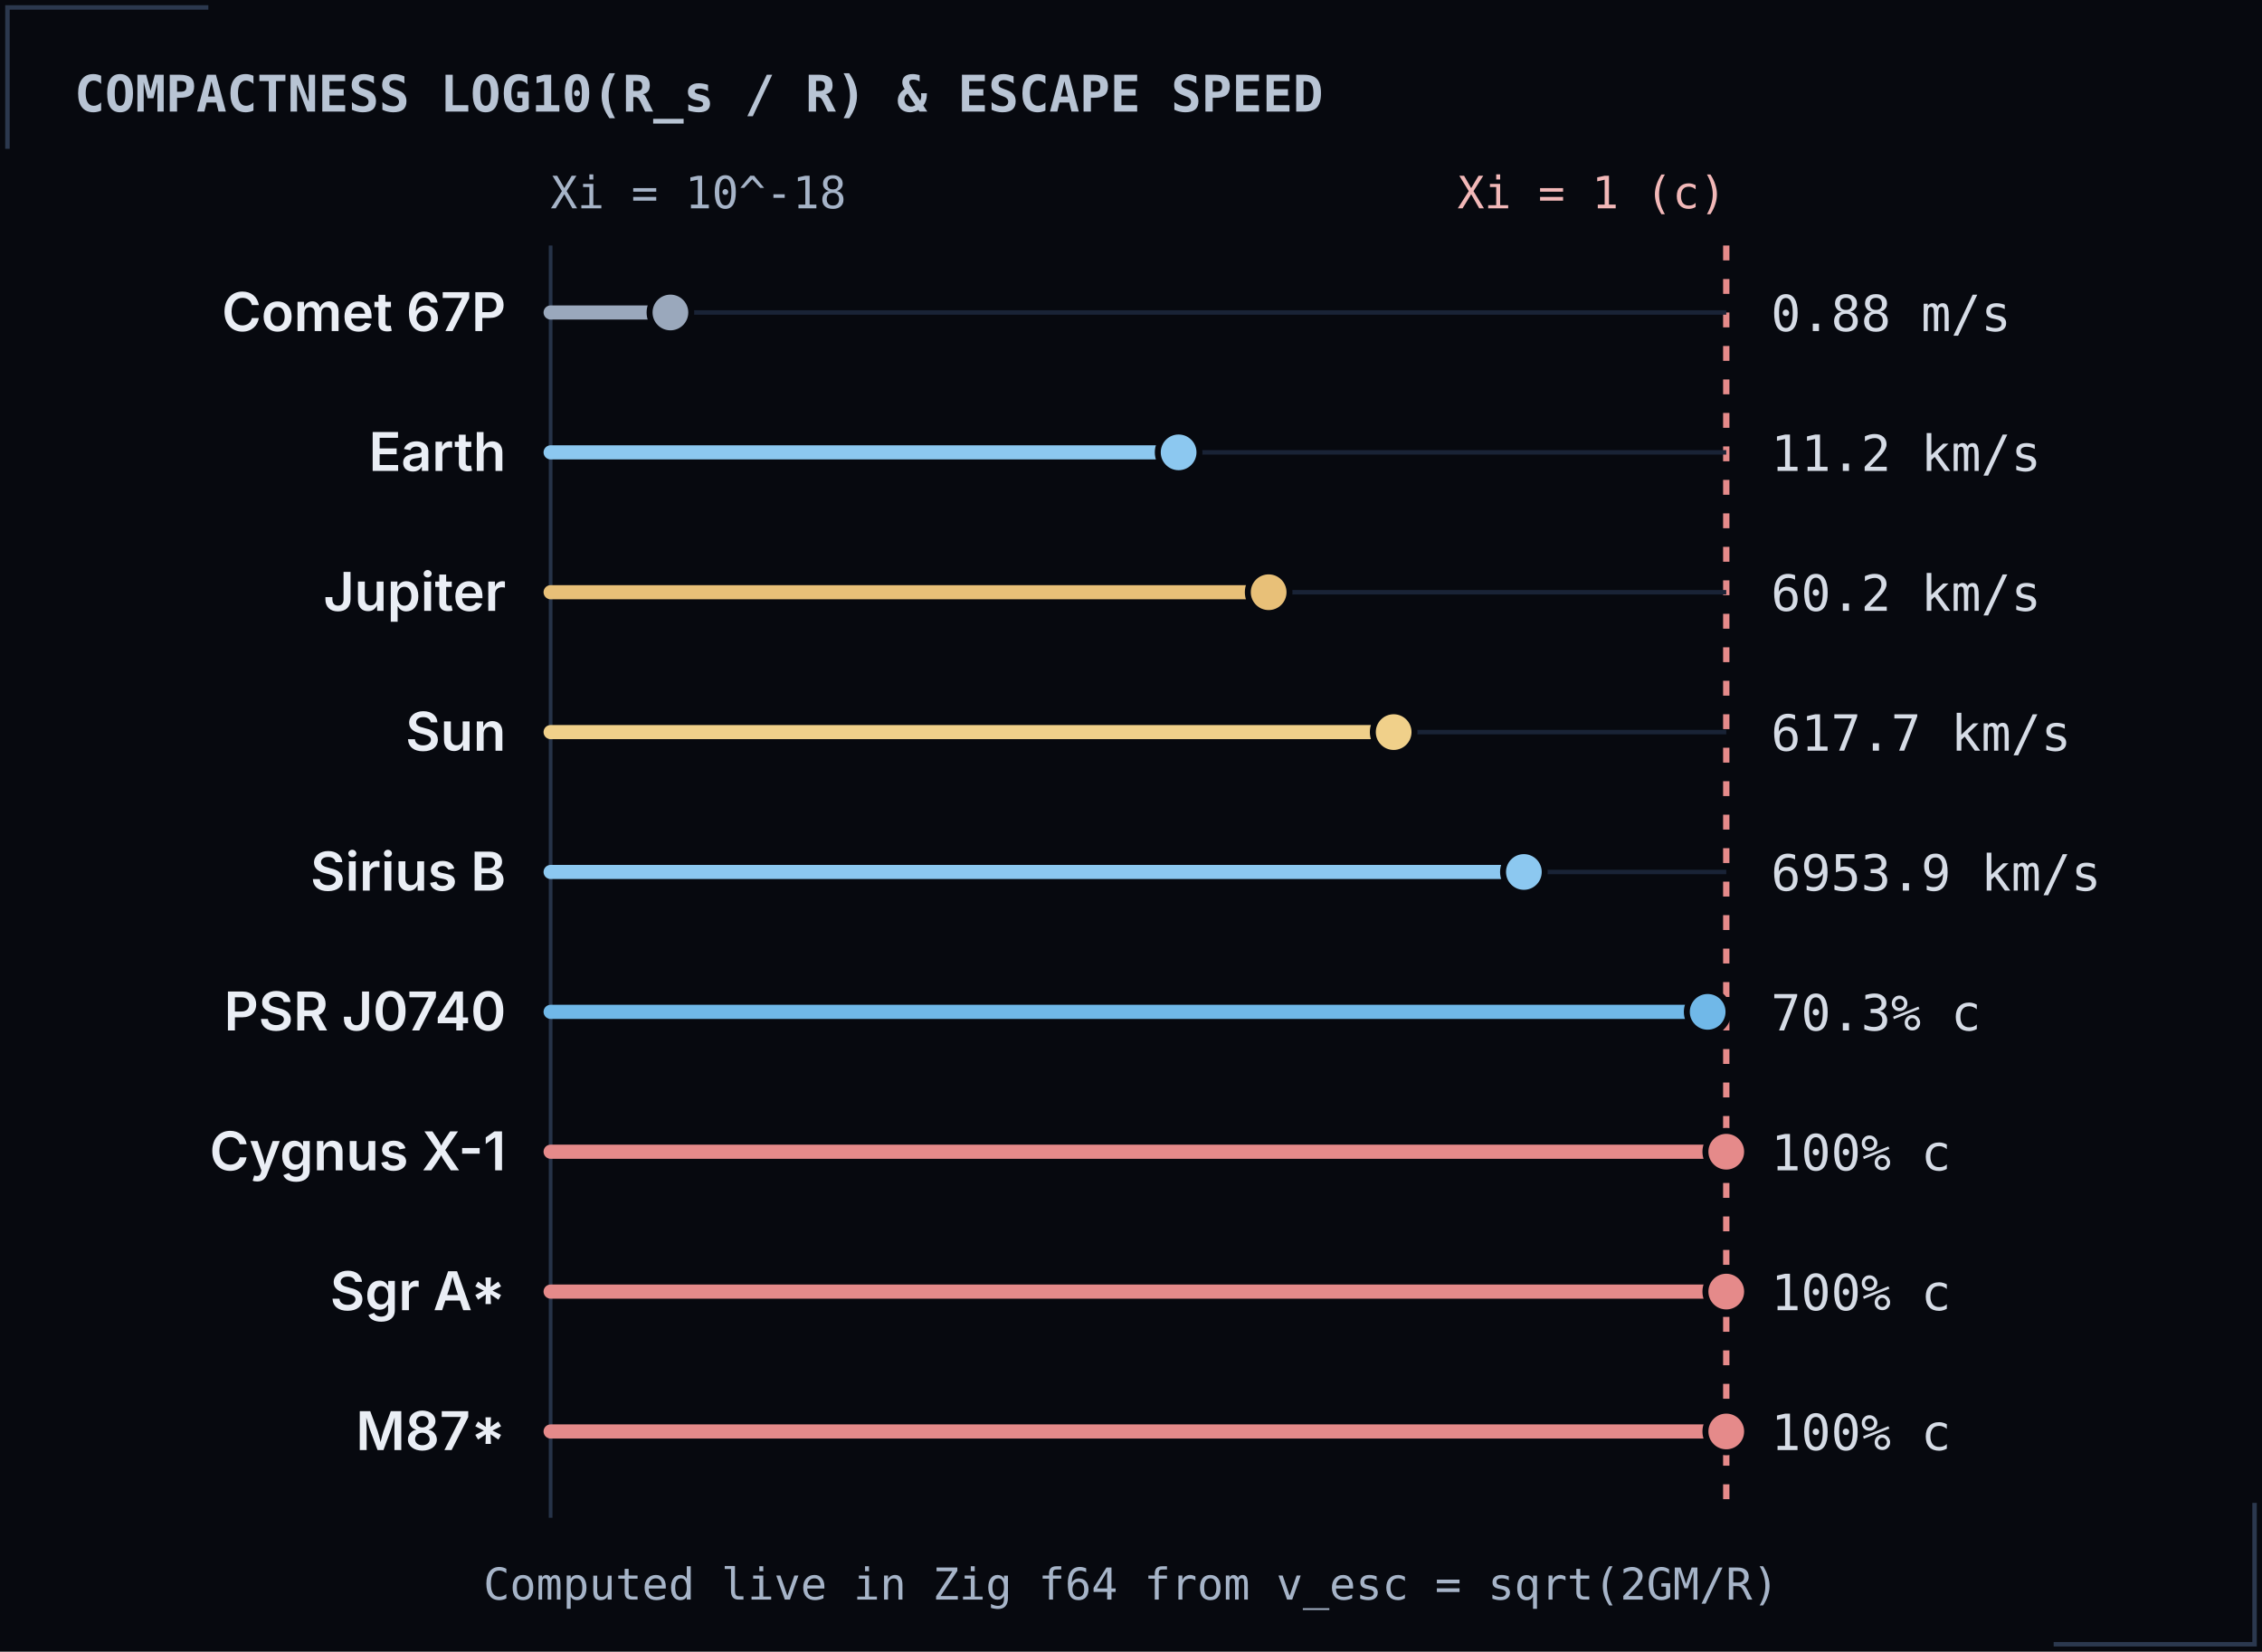
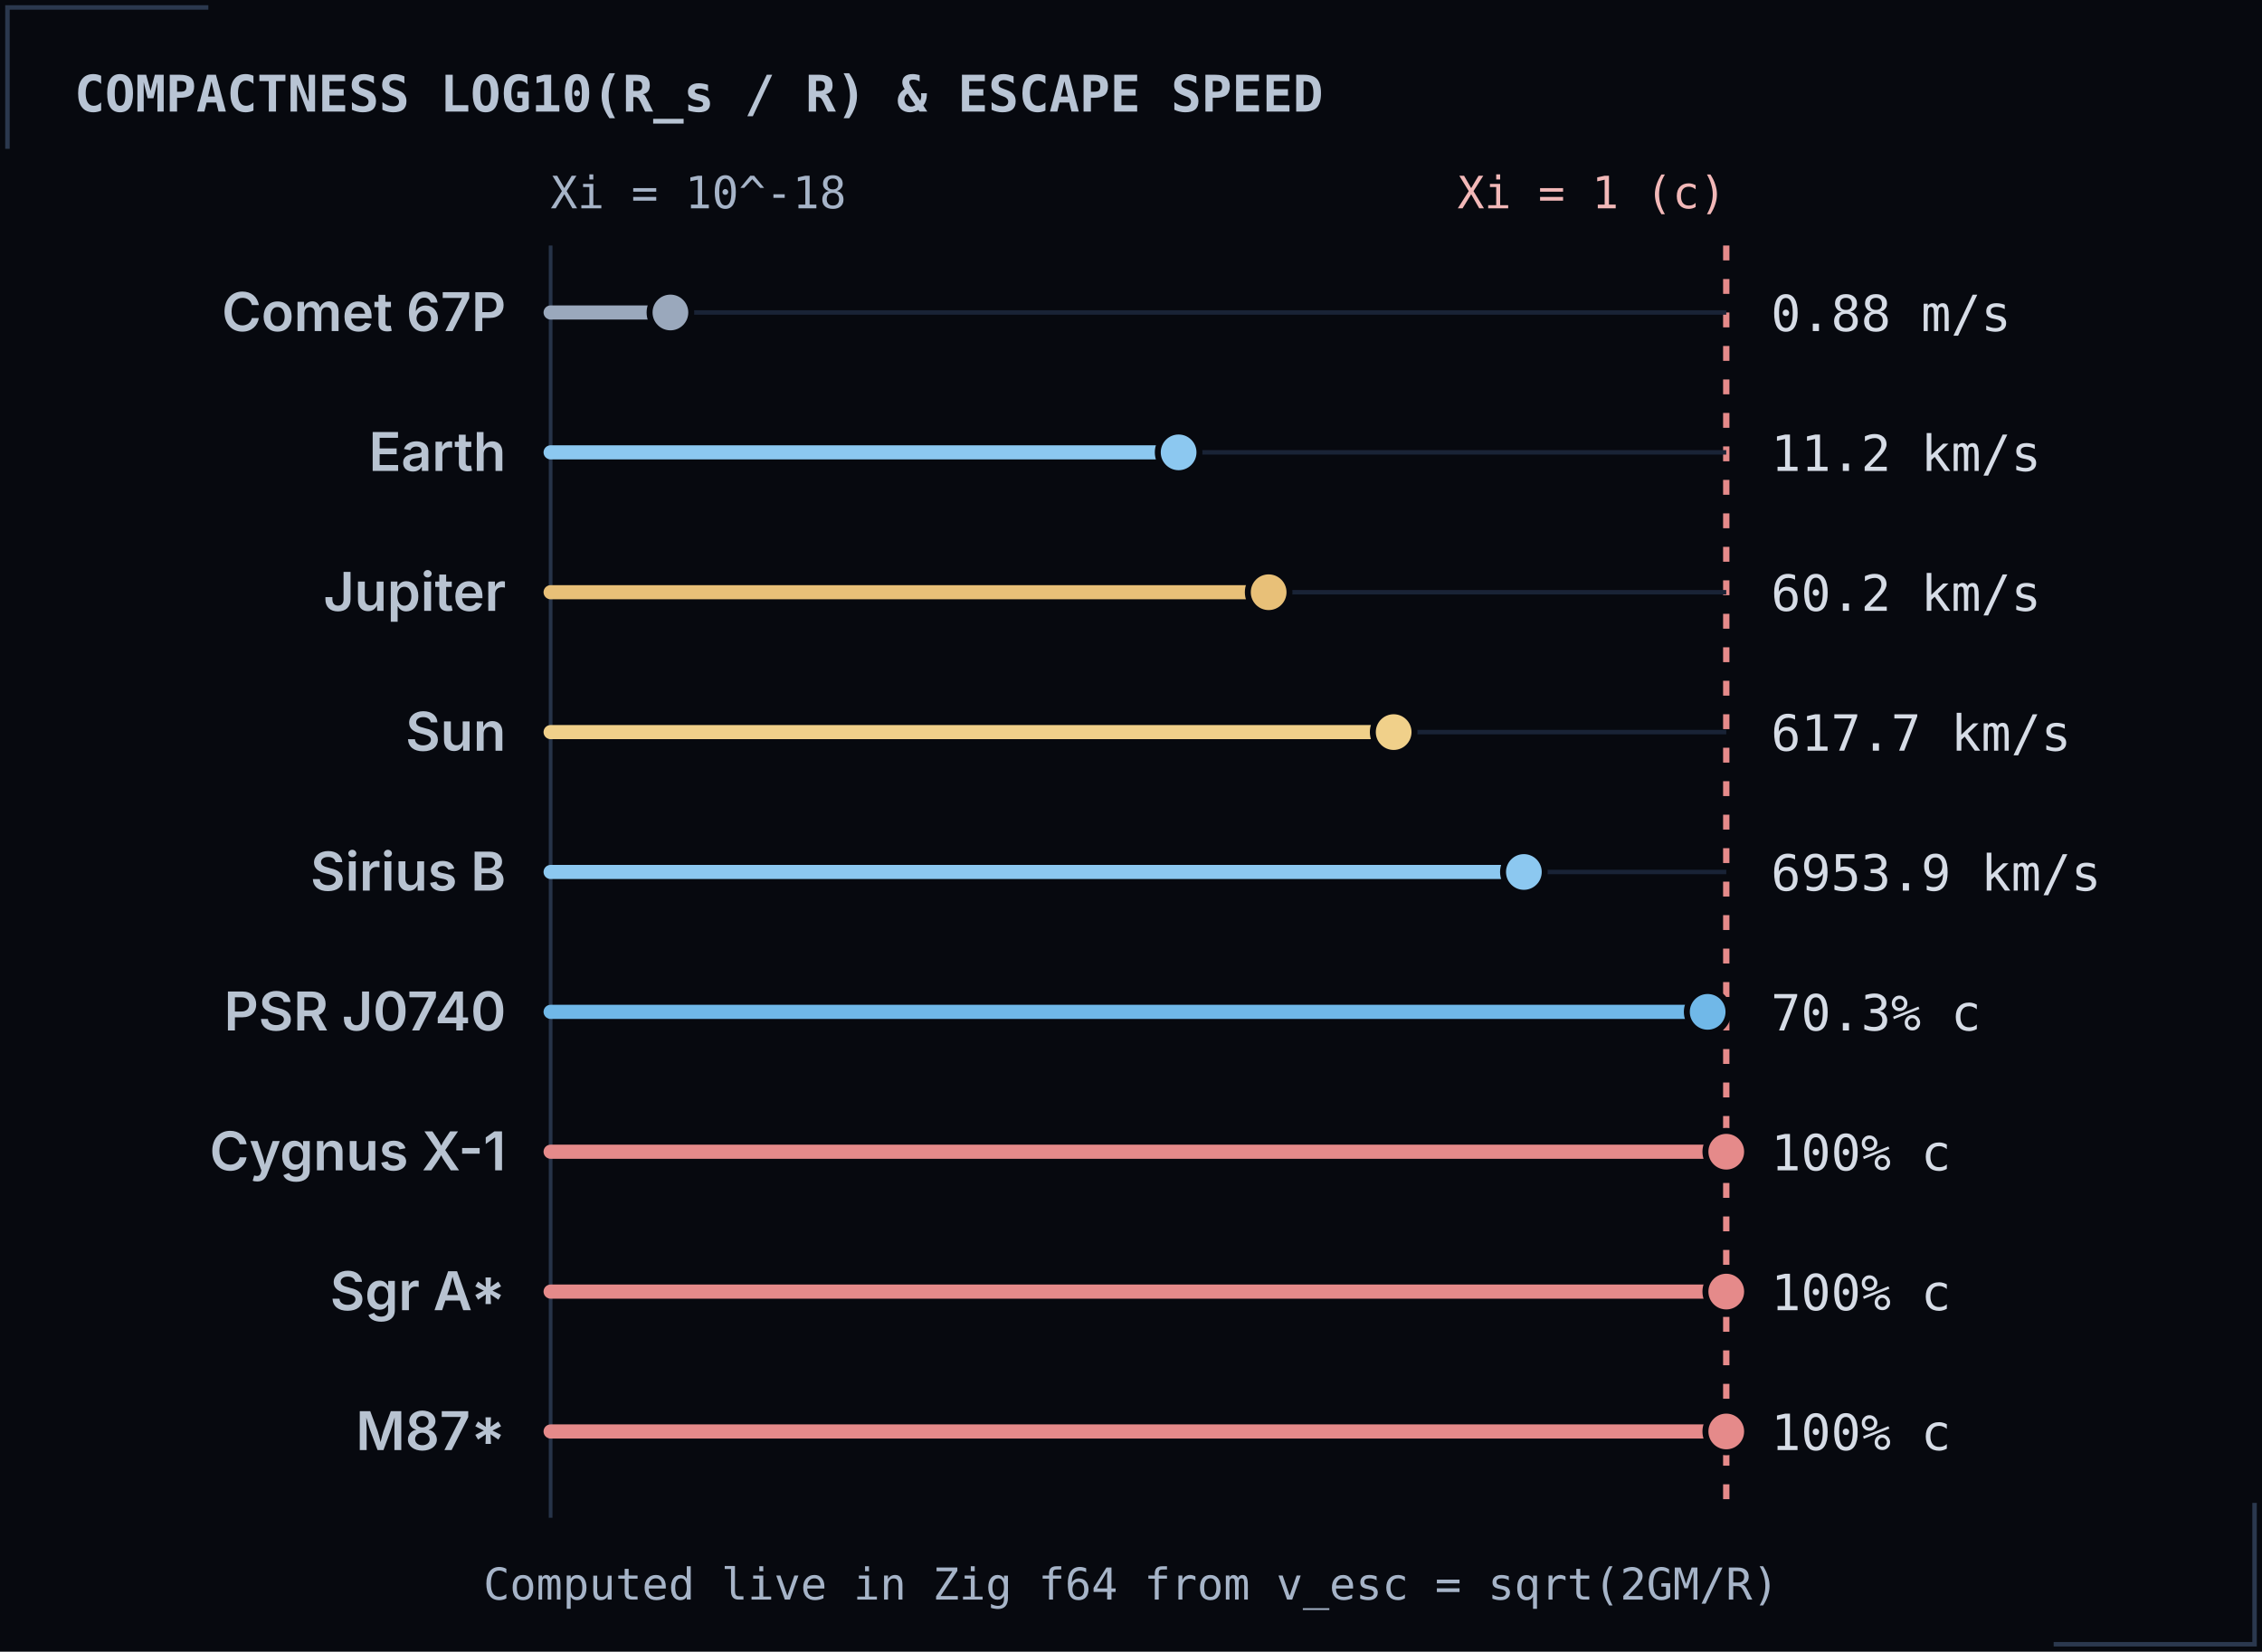
<svg xmlns="http://www.w3.org/2000/svg" width="304pt" height="222pt" viewBox="0 0 304 222">
  <rect width="304" height="222" fill="#07090F" />
  <path d="M 1 20 L 1 1 L 28 1" fill="none" stroke="#2B384E" stroke-width="0.6" />
  <path d="M 276 221 L 303 221 L 303 202" fill="none" stroke="#2B384E" stroke-width="0.6" />
  <text x="10" y="15" font-family="IBM Plex Mono, monospace" font-size="6.8" font-weight="600" fill="#B8C4D4">COMPACTNESS LOG10(R_s / R) &amp; ESCAPE SPEED</text>
  <text x="74" y="28" font-family="IBM Plex Mono, monospace" font-size="6.0" fill="#A6B4C8">Xi = 10^-18</text>
  <text x="232" y="28" text-anchor="end" font-family="IBM Plex Mono, monospace" font-size="6.0" fill="#F2B8B8">Xi = 1 (c)</text>
  <line x1="74.0" y1="33" x2="74.0" y2="204" stroke="#263348" stroke-width="0.5" />
  <line x1="232.0" y1="33" x2="232.0" y2="204" stroke="#E58A8A" stroke-width="0.85" stroke-dasharray="2,2.5" />
-   <text x="68" y="44.5" text-anchor="end" font-family="Inter, sans-serif" font-size="7.2" font-weight="600" fill="#EAEEF5">Comet 67P</text>
+   <text x="68" y="44.5" text-anchor="end" font-family="Inter, sans-serif" font-size="7.2" font-weight="600" fill="#B8C3D1">Comet 67P</text>
  <line x1="74.0" y1="42.0" x2="232.0" y2="42.0" stroke="#192336" stroke-width="0.6" />
  <line x1="74.0" y1="42.0" x2="90.1" y2="42.0" stroke="#9AA8BC" stroke-width="1.9" stroke-linecap="round" />
  <circle cx="90.1" cy="42.0" r="2.8" fill="#9AA8BC" stroke="#07090F" stroke-width="0.8" />
  <text x="238.0" y="44.5" font-family="IBM Plex Mono, monospace" font-size="6.7" fill="#D6DCE6">0.88 m/s</text>
-   <text x="68" y="63.3" text-anchor="end" font-family="Inter, sans-serif" font-size="7.2" font-weight="600" fill="#EAEEF5">Earth</text>
+   <text x="68" y="63.3" text-anchor="end" font-family="Inter, sans-serif" font-size="7.2" font-weight="600" fill="#B8C3D1">Earth</text>
  <line x1="74.0" y1="60.8" x2="232.0" y2="60.8" stroke="#192336" stroke-width="0.6" />
  <line x1="74.0" y1="60.8" x2="158.4" y2="60.8" stroke="#8CC8F0" stroke-width="1.9" stroke-linecap="round" />
  <circle cx="158.4" cy="60.8" r="2.8" fill="#8CC8F0" stroke="#07090F" stroke-width="0.8" />
  <text x="238.0" y="63.3" font-family="IBM Plex Mono, monospace" font-size="6.7" fill="#D6DCE6">11.2 km/s</text>
-   <text x="68" y="82.1" text-anchor="end" font-family="Inter, sans-serif" font-size="7.2" font-weight="600" fill="#EAEEF5">Jupiter</text>
+   <text x="68" y="82.1" text-anchor="end" font-family="Inter, sans-serif" font-size="7.2" font-weight="600" fill="#B8C3D1">Jupiter</text>
  <line x1="74.0" y1="79.6" x2="232.0" y2="79.6" stroke="#192336" stroke-width="0.6" />
  <line x1="74.0" y1="79.6" x2="170.5" y2="79.6" stroke="#E8C078" stroke-width="1.9" stroke-linecap="round" />
  <circle cx="170.5" cy="79.6" r="2.8" fill="#E8C078" stroke="#07090F" stroke-width="0.8" />
  <text x="238.0" y="82.1" font-family="IBM Plex Mono, monospace" font-size="6.7" fill="#D6DCE6">60.2 km/s</text>
-   <text x="68" y="100.9" text-anchor="end" font-family="Inter, sans-serif" font-size="7.2" font-weight="600" fill="#EAEEF5">Sun</text>
+   <text x="68" y="100.9" text-anchor="end" font-family="Inter, sans-serif" font-size="7.2" font-weight="600" fill="#B8C3D1">Sun</text>
  <line x1="74.0" y1="98.4" x2="232.0" y2="98.4" stroke="#192336" stroke-width="0.6" />
  <line x1="74.0" y1="98.4" x2="187.3" y2="98.4" stroke="#F0D08A" stroke-width="1.9" stroke-linecap="round" />
  <circle cx="187.3" cy="98.4" r="2.8" fill="#F0D08A" stroke="#07090F" stroke-width="0.8" />
  <text x="238.0" y="100.9" font-family="IBM Plex Mono, monospace" font-size="6.7" fill="#D6DCE6">617.7 km/s</text>
-   <text x="68" y="119.7" text-anchor="end" font-family="Inter, sans-serif" font-size="7.2" font-weight="600" fill="#EAEEF5">Sirius B</text>
+   <text x="68" y="119.7" text-anchor="end" font-family="Inter, sans-serif" font-size="7.2" font-weight="600" fill="#B8C3D1">Sirius B</text>
  <line x1="74.0" y1="117.2" x2="232.0" y2="117.2" stroke="#192336" stroke-width="0.6" />
  <line x1="74.0" y1="117.2" x2="204.8" y2="117.2" stroke="#8CC8F0" stroke-width="1.9" stroke-linecap="round" />
  <circle cx="204.8" cy="117.2" r="2.8" fill="#8CC8F0" stroke="#07090F" stroke-width="0.8" />
  <text x="238.0" y="119.7" font-family="IBM Plex Mono, monospace" font-size="6.7" fill="#D6DCE6">6953.9 km/s</text>
-   <text x="68" y="138.5" text-anchor="end" font-family="Inter, sans-serif" font-size="7.2" font-weight="600" fill="#EAEEF5">PSR J0740</text>
+   <text x="68" y="138.5" text-anchor="end" font-family="Inter, sans-serif" font-size="7.2" font-weight="600" fill="#B8C3D1">PSR J0740</text>
  <line x1="74.0" y1="136.0" x2="232.0" y2="136.0" stroke="#192336" stroke-width="0.6" />
  <line x1="74.0" y1="136.0" x2="229.5" y2="136.0" stroke="#70B8E8" stroke-width="1.9" stroke-linecap="round" />
  <circle cx="229.5" cy="136.0" r="2.8" fill="#70B8E8" stroke="#07090F" stroke-width="0.8" />
  <text x="238.0" y="138.5" font-family="IBM Plex Mono, monospace" font-size="6.7" fill="#D6DCE6">70.3% c</text>
-   <text x="68" y="157.3" text-anchor="end" font-family="Inter, sans-serif" font-size="7.2" font-weight="600" fill="#EAEEF5">Cygnus X-1</text>
+   <text x="68" y="157.3" text-anchor="end" font-family="Inter, sans-serif" font-size="7.2" font-weight="600" fill="#B8C3D1">Cygnus X-1</text>
  <line x1="74.0" y1="154.8" x2="232.0" y2="154.8" stroke="#192336" stroke-width="0.6" />
  <line x1="74.0" y1="154.8" x2="232.0" y2="154.8" stroke="#E58A8A" stroke-width="1.9" stroke-linecap="round" />
  <circle cx="232.0" cy="154.8" r="2.8" fill="#E58A8A" stroke="#07090F" stroke-width="0.8" />
  <text x="238.0" y="157.3" font-family="IBM Plex Mono, monospace" font-size="6.7" fill="#D6DCE6">100% c</text>
-   <text x="68" y="176.1" text-anchor="end" font-family="Inter, sans-serif" font-size="7.2" font-weight="600" fill="#EAEEF5">Sgr A*</text>
+   <text x="68" y="176.1" text-anchor="end" font-family="Inter, sans-serif" font-size="7.2" font-weight="600" fill="#B8C3D1">Sgr A*</text>
  <line x1="74.0" y1="173.6" x2="232.0" y2="173.6" stroke="#192336" stroke-width="0.6" />
  <line x1="74.0" y1="173.6" x2="232.0" y2="173.6" stroke="#E58A8A" stroke-width="1.9" stroke-linecap="round" />
  <circle cx="232.0" cy="173.6" r="2.8" fill="#E58A8A" stroke="#07090F" stroke-width="0.8" />
  <text x="238.0" y="176.1" font-family="IBM Plex Mono, monospace" font-size="6.7" fill="#D6DCE6">100% c</text>
-   <text x="68" y="194.9" text-anchor="end" font-family="Inter, sans-serif" font-size="7.2" font-weight="600" fill="#EAEEF5">M87*</text>
+   <text x="68" y="194.9" text-anchor="end" font-family="Inter, sans-serif" font-size="7.2" font-weight="600" fill="#B8C3D1">M87*</text>
  <line x1="74.0" y1="192.4" x2="232.0" y2="192.4" stroke="#192336" stroke-width="0.6" />
  <line x1="74.0" y1="192.4" x2="232.0" y2="192.4" stroke="#E58A8A" stroke-width="1.9" stroke-linecap="round" />
  <circle cx="232.0" cy="192.4" r="2.8" fill="#E58A8A" stroke="#07090F" stroke-width="0.8" />
  <text x="238.0" y="194.9" font-family="IBM Plex Mono, monospace" font-size="6.7" fill="#D6DCE6">100% c</text>
  <text x="152" y="215" text-anchor="middle" font-family="IBM Plex Mono, monospace" font-size="5.9" fill="#A6B4C8">Computed live in Zig f64 from v_esc = sqrt(2GM/R)</text>
</svg>
